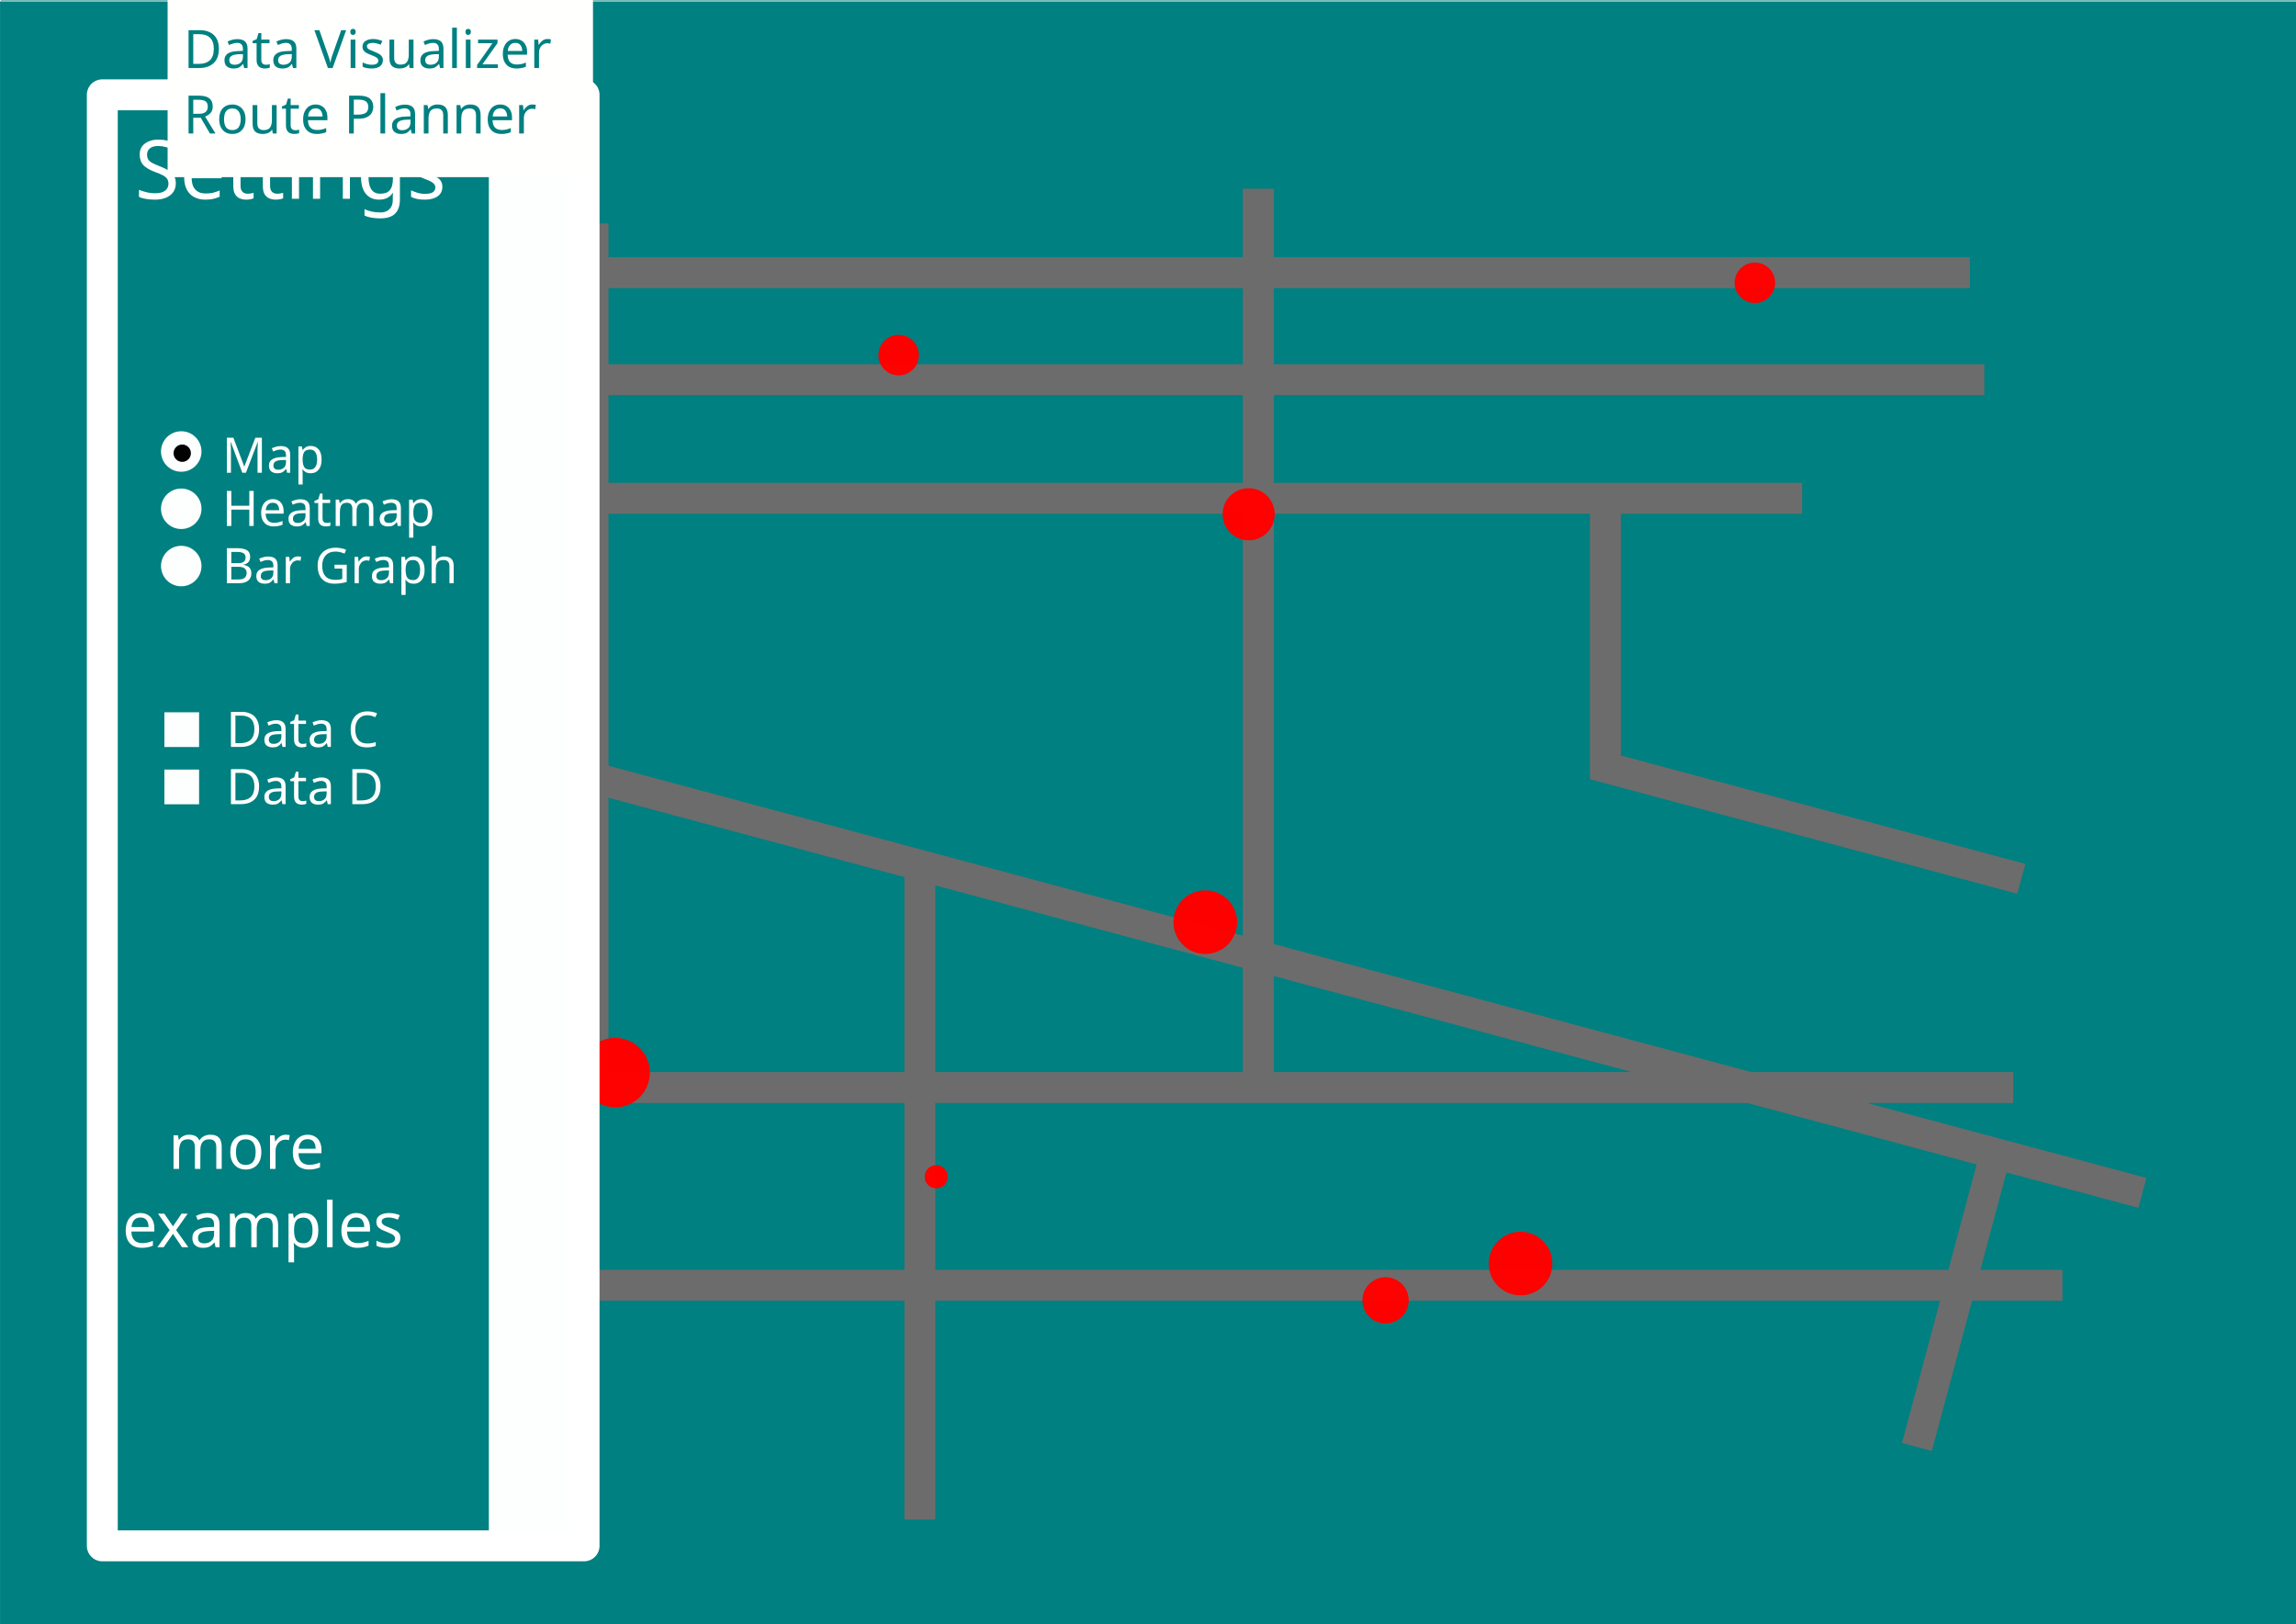
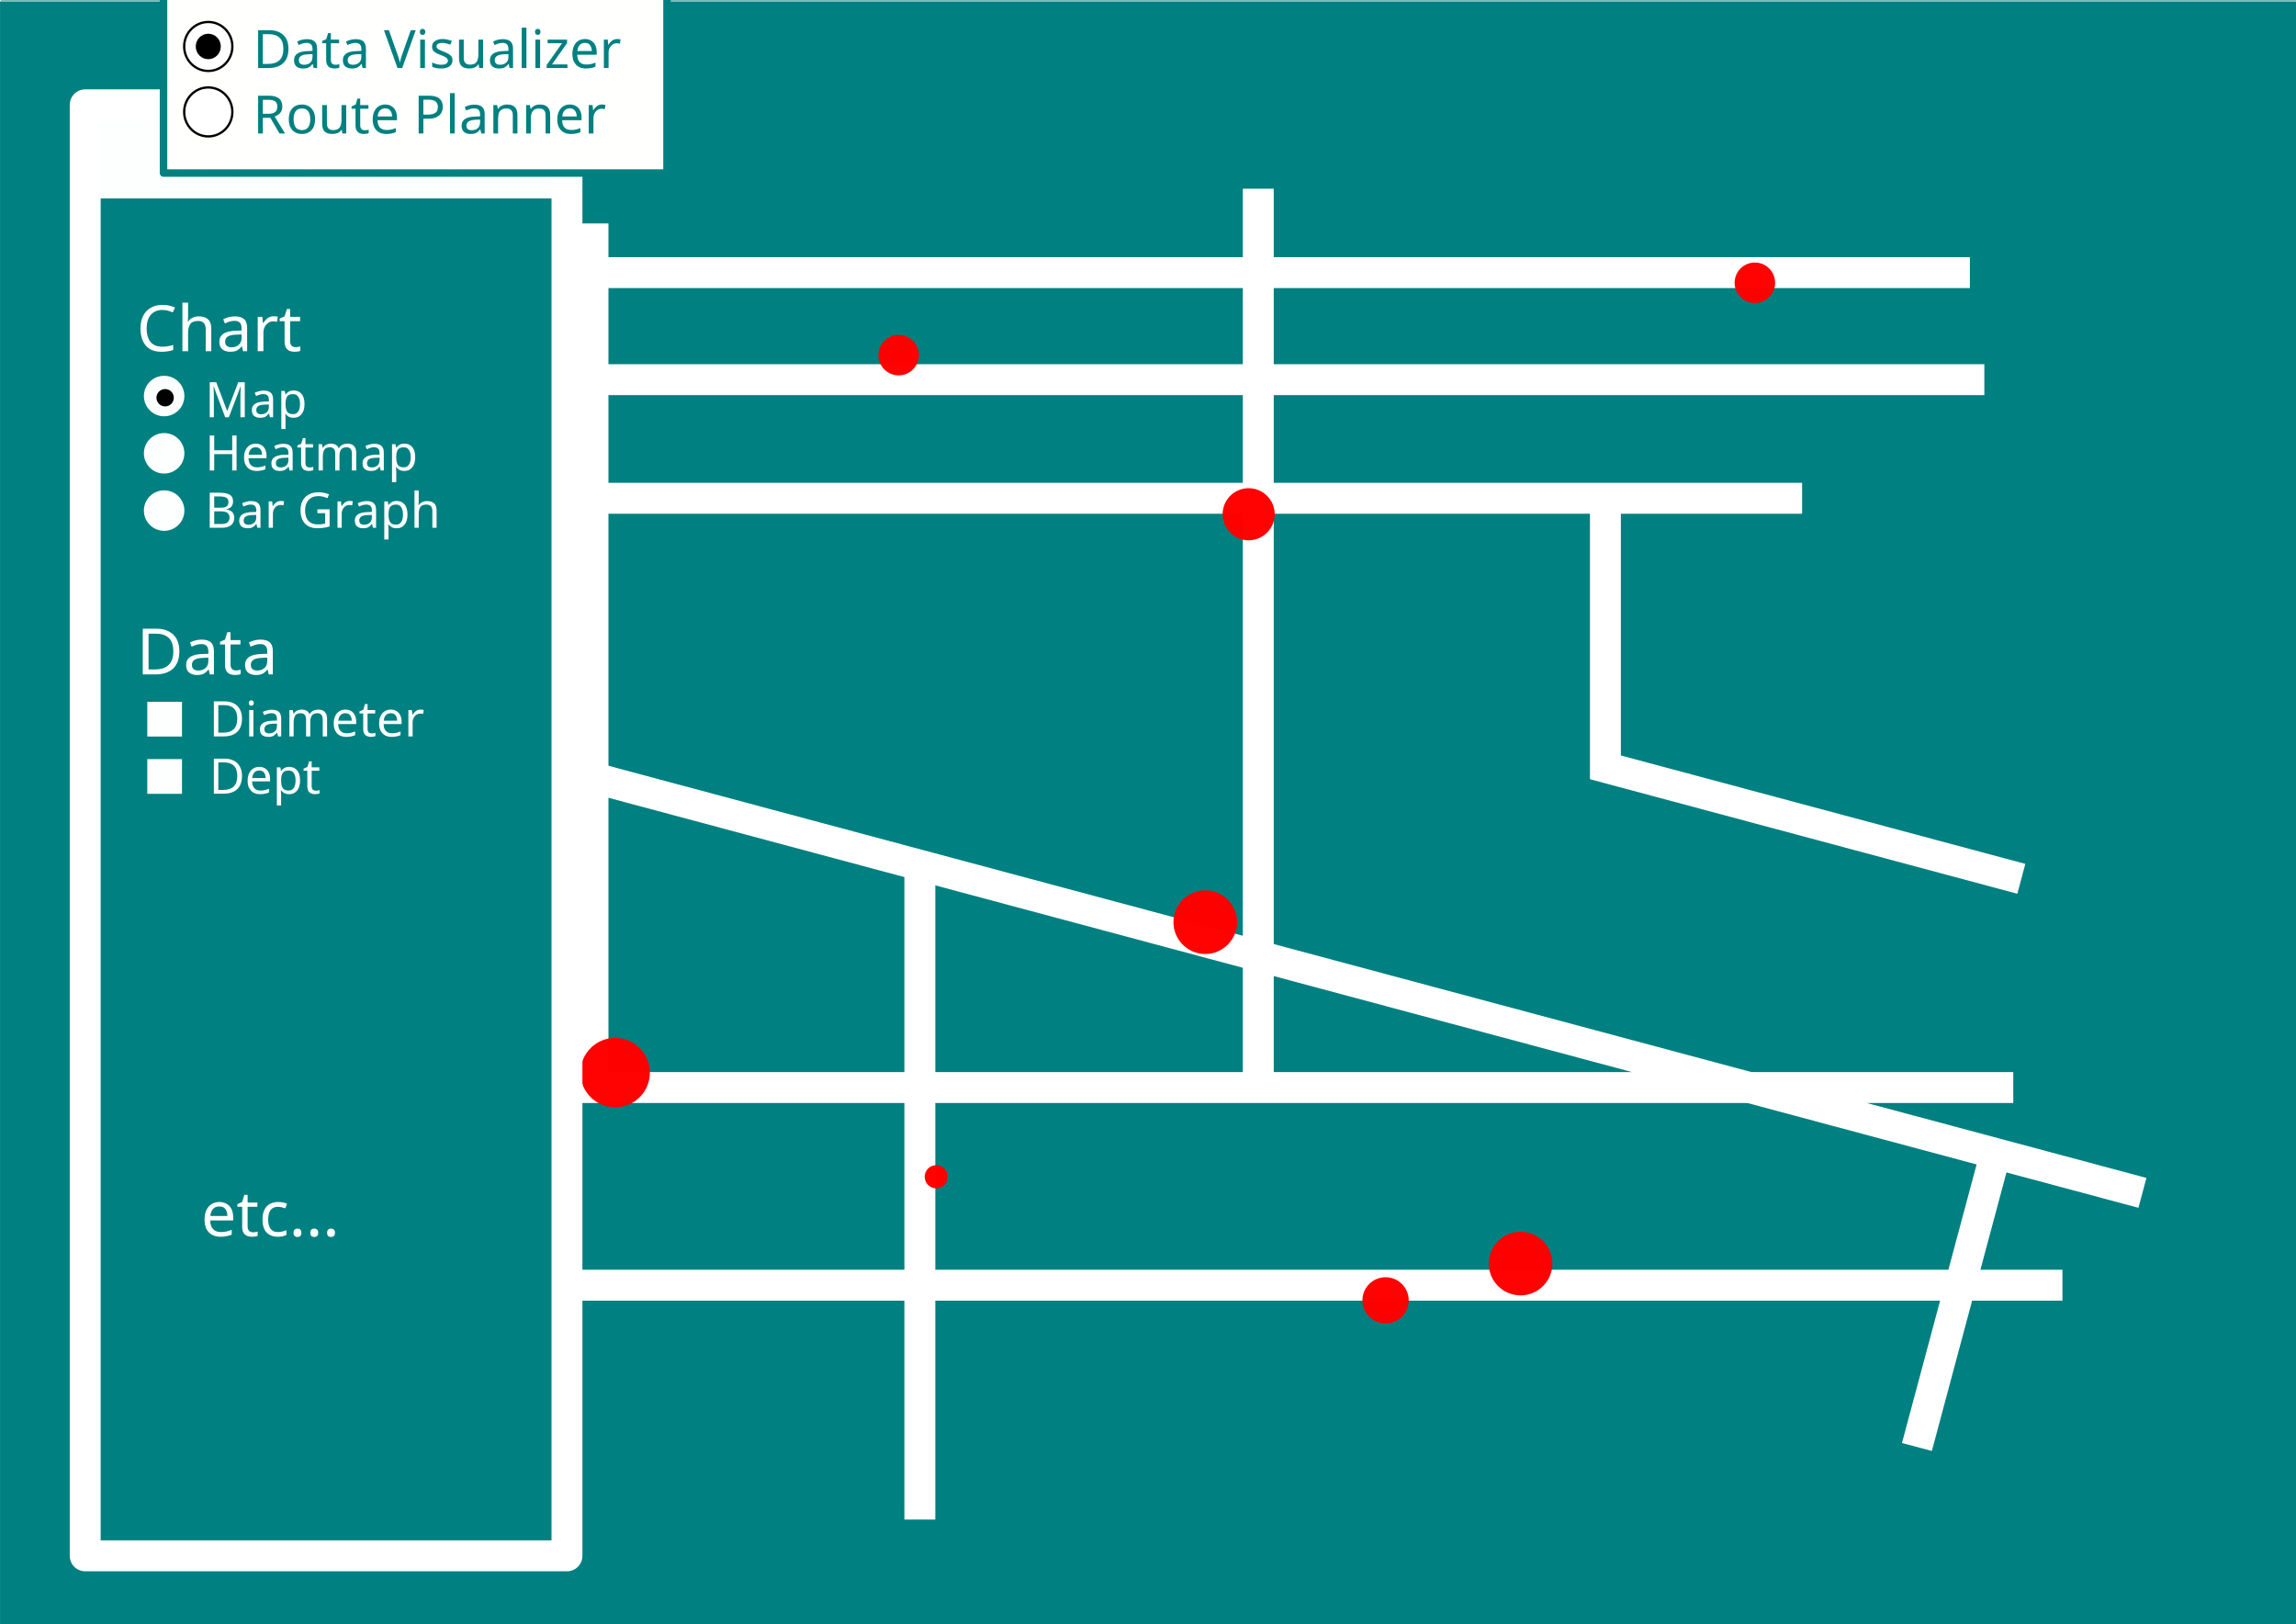
<svg xmlns="http://www.w3.org/2000/svg" width="297mm" height="210mm" viewBox="0 0 297 210" version="1.1" id="svg8">
  <defs id="defs2">
    <marker orient="auto" refY="0.0" refX="0.0" id="Arrow1Lstart" style="overflow:visible">
      <path id="path961" d="M 0.0,0.0 L 5.0,-5.0 L -12.5,0.0 L 5.0,5.0 L 0.0,0.0 z " style="fill-rule:evenodd;stroke:#000000;stroke-width:1.0pt" transform="scale(0.8) translate(12.5,0)" />
    </marker>
  </defs>
  <g id="layer1" transform="translate(0,-87)" style="display:inline">
    <rect style="fill:#008080;fill-opacity:1;stroke:none;stroke-width:0.499;stroke-miterlimit:4;stroke-dasharray:none;stroke-dashoffset:0;stroke-opacity:1" id="rect817" width="299.49" height="212.996" x="0.024" y="87.034" />
    <text xml:space="preserve" style="font-style:normal;font-weight:normal;font-size:22.051px;line-height:1.25;font-family:sans-serif;letter-spacing:0px;word-spacing:0px;fill:none;fill-opacity:1;stroke:#6c6c6c;stroke-width:4;stroke-miterlimit:4;stroke-dasharray:none;stroke-opacity:1" x="52.841" y="205.747" id="text821">
      <tspan id="tspan819" x="52.841" y="205.747" style="fill:none;stroke-width:4;stroke-miterlimit:4;stroke-dasharray:none;stroke:#6c6c6c;stroke-opacity:1;fill-opacity:1">Data</tspan>
    </text>
    <text id="text825" y="205.656" x="206.039" style="font-style:normal;font-weight:normal;font-size:22.051px;line-height:1.25;font-family:sans-serif;letter-spacing:0px;word-spacing:0px;fill:none;fill-opacity:1;stroke:#6c6c6c;stroke-width:4;stroke-miterlimit:4;stroke-dasharray:none;stroke-opacity:1" xml:space="preserve">
      <tspan style="fill:none;stroke-width:4;stroke-miterlimit:4;stroke-dasharray:none;stroke:#6c6c6c;stroke-opacity:1;fill-opacity:1" y="205.656" x="206.039" id="tspan823">Nav</tspan>
    </text>
  </g>
  <g id="layer2">
    <rect style="fill:#008080;fill-opacity:1;stroke:none;stroke-width:0.5;stroke-miterlimit:4;stroke-dasharray:none;stroke-dashoffset:0;stroke-opacity:1" id="rect868" width="299.49" height="212.996" x="0.024" y="0.034" />
-     <path style="fill:none;stroke:#6c6c6c;stroke-width:4;stroke-linecap:butt;stroke-linejoin:miter;stroke-opacity:1;stroke-miterlimit:4;stroke-dasharray:none;fill-opacity:1" d="m 33.676,35.259 h 221.139" id="path872" />
-     <path style="fill:none;stroke:#6c6c6c;stroke-width:4;stroke-linecap:butt;stroke-linejoin:miter;stroke-opacity:1;stroke-miterlimit:4;stroke-dasharray:none;fill-opacity:1" d="M 34.424,49.104 H 256.686" id="path874" />
-     <path style="fill:none;stroke:#6c6c6c;stroke-width:4;stroke-linecap:butt;stroke-linejoin:miter;stroke-opacity:1;stroke-miterlimit:4;stroke-dasharray:none;fill-opacity:1" d="M 34.424,64.445 H 233.112" id="path876" />
-     <path style="fill:none;stroke:#6c6c6c;stroke-width:4;stroke-linecap:butt;stroke-linejoin:miter;stroke-opacity:1;stroke-miterlimit:4;stroke-dasharray:none;fill-opacity:1" d="M 76.706,28.898 V 141.9" id="path878" />
-     <path style="fill:none;stroke:#6c6c6c;stroke-width:4;stroke-linecap:butt;stroke-linejoin:miter;stroke-opacity:1;stroke-miterlimit:4;stroke-dasharray:none;fill-opacity:1" d="M 162.767,24.408 V 140.029" id="path880" />
-     <path style="fill:none;stroke:#6c6c6c;stroke-width:4;stroke-linecap:butt;stroke-linejoin:miter;stroke-opacity:1;stroke-miterlimit:4;stroke-dasharray:none;fill-opacity:1" d="m 70.345,98.869 155.958,41.789 -184.396,0" id="path882" />
-     <path style="fill:none;stroke:#6c6c6c;stroke-width:4;stroke-linecap:butt;stroke-linejoin:miter;stroke-opacity:1;stroke-miterlimit:4;stroke-dasharray:none;fill-opacity:1" d="m 118.988,111.966 v 84.564" id="path884" />
-     <path style="fill:none;stroke:#6c6c6c;stroke-width:4;stroke-linecap:butt;stroke-linejoin:miter;stroke-opacity:1;stroke-miterlimit:4;stroke-dasharray:none;fill-opacity:1" d="m 260.427,140.658 h -34.124 l 50.833,13.621" id="path886" />
-     <path style="fill:none;stroke:#6c6c6c;stroke-width:4;stroke-linecap:butt;stroke-linejoin:miter;stroke-opacity:1;stroke-miterlimit:4;stroke-dasharray:none;fill-opacity:1" d="m 258.182,149.009 -10.218,38.135" id="path888" />
-     <path style="fill:none;stroke:#6c6c6c;stroke-width:4;stroke-linecap:butt;stroke-linejoin:miter;stroke-opacity:1;stroke-miterlimit:4;stroke-dasharray:none;fill-opacity:1" d="M 266.788,166.221 H 48.643" id="path890" />
-     <path style="fill:none;stroke:#6c6c6c;stroke-width:4;stroke-linecap:butt;stroke-linejoin:miter;stroke-opacity:1;stroke-miterlimit:4;stroke-dasharray:none;fill-opacity:1" d="M 207.668,64.445 V 99.244 L 261.47,113.66" id="path892" />
+     <path style="fill:none;stroke:#ffffff;stroke-width:4;stroke-linecap:butt;stroke-linejoin:miter;stroke-opacity:1;stroke-miterlimit:4;stroke-dasharray:none;fill-opacity:1" d="m 33.676,35.259 h 221.139" id="path872" />
+     <path style="fill:none;stroke:#ffffff;stroke-width:4;stroke-linecap:butt;stroke-linejoin:miter;stroke-opacity:1;stroke-miterlimit:4;stroke-dasharray:none;fill-opacity:1" d="M 34.424,49.104 H 256.686" id="path874" />
+     <path style="fill:none;stroke:#ffffff;stroke-width:4;stroke-linecap:butt;stroke-linejoin:miter;stroke-opacity:1;stroke-miterlimit:4;stroke-dasharray:none;fill-opacity:1" d="M 34.424,64.445 H 233.112" id="path876" />
+     <path style="fill:none;stroke:#ffffff;stroke-width:4;stroke-linecap:butt;stroke-linejoin:miter;stroke-opacity:1;stroke-miterlimit:4;stroke-dasharray:none;fill-opacity:1" d="M 76.706,28.898 V 141.9" id="path878" />
+     <path style="fill:none;stroke:#ffffff;stroke-width:4;stroke-linecap:butt;stroke-linejoin:miter;stroke-opacity:1;stroke-miterlimit:4;stroke-dasharray:none;fill-opacity:1" d="M 162.767,24.408 V 140.029" id="path880" />
+     <path style="fill:none;stroke:#ffffff;stroke-width:4;stroke-linecap:butt;stroke-linejoin:miter;stroke-opacity:1;stroke-miterlimit:4;stroke-dasharray:none;fill-opacity:1" d="m 70.345,98.869 155.958,41.789 -184.396,0" id="path882" />
+     <path style="fill:none;stroke:#ffffff;stroke-width:4;stroke-linecap:butt;stroke-linejoin:miter;stroke-opacity:1;stroke-miterlimit:4;stroke-dasharray:none;fill-opacity:1" d="m 118.988,111.966 v 84.564" id="path884" />
+     <path style="fill:none;stroke:#ffffff;stroke-width:4;stroke-linecap:butt;stroke-linejoin:miter;stroke-opacity:1;stroke-miterlimit:4;stroke-dasharray:none;fill-opacity:1" d="m 260.427,140.658 h -34.124 l 50.833,13.621" id="path886" />
+     <path style="fill:none;stroke:#ffffff;stroke-width:4;stroke-linecap:butt;stroke-linejoin:miter;stroke-opacity:1;stroke-miterlimit:4;stroke-dasharray:none;fill-opacity:1" d="m 258.182,149.009 -10.218,38.135" id="path888" />
+     <path style="fill:none;stroke:#ffffff;stroke-width:4;stroke-linecap:butt;stroke-linejoin:miter;stroke-opacity:1;stroke-miterlimit:4;stroke-dasharray:none;fill-opacity:1" d="M 266.788,166.221 H 48.643" id="path890" />
+     <path style="fill:none;stroke:#ffffff;stroke-width:4;stroke-linecap:butt;stroke-linejoin:miter;stroke-opacity:1;stroke-miterlimit:4;stroke-dasharray:none;fill-opacity:1" d="M 207.668,64.445 V 99.244 L 261.47,113.66" id="path892" />
    <circle style="fill:#ff0000;fill-opacity:0.99;stroke:none;stroke-width:4;stroke-linejoin:round;stroke-miterlimit:4;stroke-dasharray:none;stroke-dashoffset:0;stroke-opacity:1" id="path894" cx="179.231" cy="168.183" r="2.993" />
    <circle r="4.116" cy="163.42" cx="196.693" id="circle898" style="fill:#ff0000;fill-opacity:0.99;stroke:none;stroke-width:5.5;stroke-linejoin:round;stroke-miterlimit:4;stroke-dasharray:none;stroke-dashoffset:0;stroke-opacity:1" />
    <circle style="fill:#ff0000;fill-opacity:0.99;stroke:none;stroke-width:5.5;stroke-linejoin:round;stroke-miterlimit:4;stroke-dasharray:none;stroke-dashoffset:0;stroke-opacity:1" id="circle900" cx="155.908" cy="119.268" r="4.116" />
    <circle r="1.497" cy="152.195" cx="121.109" id="circle902" style="fill:#ff0000;fill-opacity:0.99;stroke:none;stroke-width:2;stroke-linejoin:round;stroke-miterlimit:4;stroke-dasharray:none;stroke-dashoffset:0;stroke-opacity:1" />
    <circle r="3.368" cy="66.509" cx="161.521" id="circle904" style="fill:#ff0000;fill-opacity:0.99;stroke:none;stroke-width:4.5;stroke-linejoin:round;stroke-miterlimit:4;stroke-dasharray:none;stroke-dashoffset:0;stroke-opacity:1" />
    <circle r="4.116" cy="61.644" cx="66.699" id="circle906" style="fill:#ff0000;fill-opacity:0.99;stroke:none;stroke-width:5.5;stroke-linejoin:round;stroke-miterlimit:4;stroke-dasharray:none;stroke-dashoffset:0;stroke-opacity:1" />
    <circle style="fill:#ff0000;fill-opacity:0.99;stroke:none;stroke-width:3.5;stroke-linejoin:round;stroke-miterlimit:4;stroke-dasharray:none;stroke-dashoffset:0;stroke-opacity:1" id="circle908" cx="116.245" cy="45.929" r="2.619" />
    <circle r="2.619" cy="36.574" cx="227.002" id="circle910" style="fill:#ff0000;fill-opacity:0.99;stroke:none;stroke-width:3.5;stroke-linejoin:round;stroke-miterlimit:4;stroke-dasharray:none;stroke-dashoffset:0;stroke-opacity:1" />
    <circle style="fill:#ff0000;fill-opacity:0.99;stroke:none;stroke-width:6;stroke-linejoin:round;stroke-miterlimit:4;stroke-dasharray:none;stroke-dashoffset:0;stroke-opacity:1" id="circle912" cx="79.576" cy="138.725" r="4.49" />
-     <rect style="fill:#008080;fill-opacity:1;stroke:#ffffff;stroke-width:4;stroke-linejoin:round;stroke-miterlimit:4;stroke-dasharray:none;stroke-dashoffset:0;stroke-opacity:1" id="rect870" width="62.318" height="187.667" x="13.234" y="12.263" />
-     <rect style="fill:#ffffff;fill-opacity:0.99;stroke:none;stroke-width:4;stroke-linejoin:round;stroke-miterlimit:4;stroke-dasharray:none;stroke-dashoffset:0;stroke-opacity:1" id="rect933" width="12.316" height="187.869" x="63.236" y="12.06" />
-     <text xml:space="preserve" style="font-style:normal;font-weight:normal;font-size:10.583px;line-height:1.25;font-family:sans-serif;letter-spacing:0px;word-spacing:0px;fill:#ffffff;fill-opacity:1;stroke:none;stroke-width:0.265;" x="17.431" y="25.712" id="text937">
-       <tspan id="tspan935" x="17.431" y="25.712" style="stroke-width:0.265;fill:#ffffff;">Settings</tspan>
+     <rect y="-11.194" x="0.049" height="11.315" width="299.49" id="rect2907" style="fill:#008080;fill-opacity:1;stroke:#fffffa;stroke-width:0.115;stroke-miterlimit:4;stroke-dasharray:none;stroke-dashoffset:0;stroke-opacity:0.992" />
+     <text xml:space="preserve" style="font-style:normal;font-weight:normal;font-size:10.583px;line-height:1.25;font-family:sans-serif;letter-spacing:0px;word-spacing:0px;fill:#fffffd;fill-opacity:1;stroke:none;stroke-width:0.265" x="2.166" y="-1.14" id="text2911">
+       <tspan id="tspan2909" x="2.166" y="-1.14" style="fill:#fffffd;fill-opacity:1;stroke-width:0.265">File</tspan>
    </text>
-     <text xml:space="preserve" style="font-style:normal;font-weight:normal;font-size:6.35px;line-height:1.25;font-family:sans-serif;letter-spacing:0px;word-spacing:0px;fill:#ffffff;fill-opacity:1;stroke:none;stroke-width:0.265" x="28.736" y="61.142" id="text941">
-       <tspan id="tspan939" x="28.736" y="61.142" style="font-size:6.35px;fill:#ffffff;stroke-width:0.265">Map</tspan>
-     </text>
-     <text id="text945" y="68.021" x="28.736" style="font-style:normal;font-weight:normal;font-size:6.35px;line-height:1.25;font-family:sans-serif;letter-spacing:0px;word-spacing:0px;fill:#ffffff;fill-opacity:1;stroke:none;stroke-width:0.265" xml:space="preserve">
-       <tspan style="font-size:6.35px;fill:#ffffff;stroke-width:0.265" y="68.021" x="28.736" id="tspan955">Heatmap</tspan>
-     </text>
-     <text xml:space="preserve" style="font-style:normal;font-weight:normal;font-size:6.35px;line-height:1.25;font-family:sans-serif;letter-spacing:0px;word-spacing:0px;fill:#ffffff;fill-opacity:1;stroke:none;stroke-width:0.265" x="29.266" y="96.596" id="text949">
-       <tspan id="tspan947" x="29.266" y="96.596" style="font-size:6.35px;fill:#ffffff;stroke-width:0.265">Data C</tspan>
-     </text>
-     <text id="text953" y="104.004" x="29.266" style="font-style:normal;font-weight:normal;font-size:6.35px;line-height:1.25;font-family:sans-serif;letter-spacing:0px;word-spacing:0px;fill:#ffffff;fill-opacity:1;stroke:none;stroke-width:0.265" xml:space="preserve">
-       <tspan style="font-size:6.35px;fill:#ffffff;stroke-width:0.265" y="104.004" x="29.266" id="tspan951">Data D</tspan>
-     </text>
-     <rect style="fill:#ffffff;fill-opacity:0.99;stroke:none;stroke-width:4;stroke-linejoin:round;stroke-miterlimit:4;stroke-dasharray:none;stroke-dashoffset:0;stroke-opacity:1" id="rect959" width="4.49" height="4.49" x="21.264" y="92.123" />
-     <rect y="99.531" x="21.264" height="4.49" width="4.49" id="rect1231" style="fill:#ffffff;fill-opacity:0.99;stroke:none;stroke-width:4;stroke-linejoin:round;stroke-miterlimit:4;stroke-dasharray:none;stroke-dashoffset:0;stroke-opacity:1" />
-     <circle style="fill:#ffffff;fill-opacity:0.99;stroke:none;stroke-width:3.111;stroke-linejoin:round;stroke-miterlimit:4;stroke-dasharray:none;stroke-dashoffset:0;stroke-opacity:1" id="path1233" cx="23.445" cy="58.394" r="2.619" />
-     <circle r="2.619" cy="65.802" cx="23.445" id="circle1235" style="fill:#ffffff;fill-opacity:0.99;stroke:none;stroke-width:3.111;stroke-linejoin:round;stroke-miterlimit:4;stroke-dasharray:none;stroke-dashoffset:0;stroke-opacity:1" />
-     <circle style="fill:#000000;fill-opacity:0.99;stroke:none;stroke-width:2.4;stroke-linejoin:round;stroke-miterlimit:4;stroke-dasharray:none;stroke-dashoffset:0;stroke-opacity:1" id="path1237" cx="23.573" cy="58.613" r="1.123" />
-     <text xml:space="preserve" style="font-style:normal;font-weight:normal;font-size:8.105px;line-height:1.25;font-family:sans-serif;text-align:center;letter-spacing:0px;word-spacing:0px;text-anchor:middle;fill:#ffffff;fill-opacity:1;stroke:none;stroke-width:0.203;" x="39.254" y="151.179" id="text1241">
-       <tspan id="tspan1239" x="39.254" y="151.179" style="text-align:center;text-anchor:middle;stroke-width:0.203;fill:#ffffff;">more</tspan>
-       <tspan x="39.254" y="161.31" style="text-align:center;text-anchor:middle;stroke-width:0.203;fill:#ffffff;" id="tspan1243">examples</tspan>
-     </text>
-     <g id="g3554" transform="translate(198.4376,6.35)">
-       <rect style="fill:#008080;fill-opacity:1;stroke:#fffffa;stroke-width:0.115;stroke-miterlimit:4;stroke-dasharray:none;stroke-dashoffset:0;stroke-opacity:0.992" id="rect2907" width="299.49" height="11.315" x="-198.388" y="-17.544" />
-       <text id="text2911" y="-7.49" x="-196.272" style="font-style:normal;font-weight:normal;font-size:10.583px;line-height:1.25;font-family:sans-serif;letter-spacing:0px;word-spacing:0px;fill:#fffffd;fill-opacity:1;stroke:none;stroke-width:0.265" xml:space="preserve">
-         <tspan style="fill:#fffffd;fill-opacity:1;stroke-width:0.265" y="-7.49" x="-196.272" id="tspan2909">File</tspan>
+     <g transform="translate(-2.212174,1.293096)" id="g4239">
+       <g id="g4210">
+         <rect style="fill:#008080;fill-opacity:1;stroke:#ffffff;stroke-width:4;stroke-linejoin:round;stroke-miterlimit:4;stroke-dasharray:none;stroke-dashoffset:0;stroke-opacity:1" id="rect870" width="62.318" height="187.667" x="13.234" y="12.263" />
+         <rect style="fill:#ffffff;fill-opacity:0.99;stroke:none;stroke-width:2.294;stroke-linejoin:round;stroke-miterlimit:4;stroke-dasharray:none;stroke-dashoffset:0;stroke-opacity:1" id="rect933" width="12.316" height="61.772" x="12.06" y="-75.407" transform="rotate(90)" />
+         <text id="text4177" y="21.389" x="23.805" style="font-style:normal;font-weight:normal;font-size:11.284px;line-height:1.25;font-family:sans-serif;letter-spacing:0px;word-spacing:0px;fill:#008080;fill-opacity:1;stroke:none;stroke-width:0.282" xml:space="preserve">
+           <tspan style="fill:#008080;stroke-width:0.282" y="21.389" x="23.805" id="tspan4175">M e n u</tspan>
+         </text>
+       </g>
+       <text id="text937" y="44.122" x="19.884" style="font-style:normal;font-weight:normal;font-size:8.264px;line-height:1.25;font-family:sans-serif;letter-spacing:0px;word-spacing:0px;fill:#ffffff;fill-opacity:1;stroke:none;stroke-width:0.207" xml:space="preserve">
+         <tspan style="fill:#ffffff;stroke-width:0.207" y="44.122" x="19.884" id="tspan935">Chart</tspan>
      </text>
-       <rect style="fill:#fffffd;fill-opacity:1;stroke:none;stroke-width:0.816;stroke-linecap:round;stroke-linejoin:round;stroke-miterlimit:4;stroke-dasharray:none;stroke-dashoffset:0;stroke-opacity:0.992" id="rect4196" width="32.97" height="10.526" x="-176.757" y="-17.27" />
-       <text xml:space="preserve" style="font-style:normal;font-weight:normal;font-size:10.583px;line-height:1.25;font-family:sans-serif;letter-spacing:0px;word-spacing:0px;fill:#008080;fill-opacity:1;stroke:none;stroke-width:0.265;" x="-175.105" y="-7.49" id="text2915">
-         <tspan id="tspan2913" x="-175.105" y="-7.49" style="fill:#008080;fill-opacity:1;stroke-width:0.265;">Mode</tspan>
+       <text id="text941" y="52.675" x="28.736" style="font-style:normal;font-weight:normal;font-size:6.35px;line-height:1.25;font-family:sans-serif;letter-spacing:0px;word-spacing:0px;fill:#ffffff;fill-opacity:1;stroke:none;stroke-width:0.265" xml:space="preserve">
+         <tspan style="font-size:6.35px;fill:#ffffff;stroke-width:0.265" y="52.675" x="28.736" id="tspan939">Map</tspan>
      </text>
-       <rect style="fill:#fffffe;fill-opacity:1;stroke:none;stroke-width:0.892;stroke-linecap:round;stroke-linejoin:round;stroke-miterlimit:4;stroke-dasharray:none;stroke-dashoffset:0;stroke-opacity:0.992" id="rect4198" width="55.025" height="23.306" x="-176.757" y="-6.745" />
-       <text xml:space="preserve" style="font-style:normal;font-weight:normal;font-size:6.854px;line-height:1.25;font-family:sans-serif;letter-spacing:0px;word-spacing:0px;fill:#008080;fill-opacity:1;stroke:none;stroke-width:0.171;" x="-174.717" y="2.448" id="text4202">
-         <tspan id="tspan4200" x="-174.717" y="2.448" style="stroke-width:0.171;fill:#008080;fill-opacity:1;">Data Visualizer</tspan>
+       <text xml:space="preserve" style="font-style:normal;font-weight:normal;font-size:6.35px;line-height:1.25;font-family:sans-serif;letter-spacing:0px;word-spacing:0px;fill:#ffffff;fill-opacity:1;stroke:none;stroke-width:0.265" x="28.736" y="59.554" id="text945">
+         <tspan id="tspan955" x="28.736" y="59.554" style="font-size:6.35px;fill:#ffffff;stroke-width:0.265">Heatmap</tspan>
      </text>
-       <text id="text4206" y="10.915" x="-174.717" style="font-style:normal;font-weight:normal;font-size:6.854px;line-height:1.25;font-family:sans-serif;letter-spacing:0px;word-spacing:0px;fill:#008080;fill-opacity:1;stroke:none;stroke-width:0.171;" xml:space="preserve">
-         <tspan style="stroke-width:0.171;fill:#008080;fill-opacity:1;" y="10.915" x="-174.717" id="tspan4204">Route Planner</tspan>
+       <text id="text949" y="93.95" x="29.266" style="font-style:normal;font-weight:normal;font-size:6.35px;line-height:1.25;font-family:sans-serif;letter-spacing:0px;word-spacing:0px;fill:#ffffff;fill-opacity:1;stroke:none;stroke-width:0.265" xml:space="preserve">
+         <tspan style="font-size:6.35px;fill:#ffffff;stroke-width:0.265" y="93.95" x="29.266" id="tspan947">Diameter</tspan>
+       </text>
+       <text xml:space="preserve" style="font-style:normal;font-weight:normal;font-size:6.35px;line-height:1.25;font-family:sans-serif;letter-spacing:0px;word-spacing:0px;fill:#ffffff;fill-opacity:1;stroke:none;stroke-width:0.265" x="29.266" y="101.358" id="text953">
+         <tspan id="tspan951" x="29.266" y="101.358" style="font-size:6.35px;fill:#ffffff;stroke-width:0.265">Dept</tspan>
+       </text>
+       <rect y="89.477" x="21.264" height="4.49" width="4.49" id="rect959" style="fill:#ffffff;fill-opacity:0.99;stroke:none;stroke-width:4;stroke-linejoin:round;stroke-miterlimit:4;stroke-dasharray:none;stroke-dashoffset:0;stroke-opacity:1" />
+       <rect style="fill:#ffffff;fill-opacity:0.99;stroke:none;stroke-width:4;stroke-linejoin:round;stroke-miterlimit:4;stroke-dasharray:none;stroke-dashoffset:0;stroke-opacity:1" id="rect1231" width="4.49" height="4.49" x="21.264" y="96.886" />
+       <circle r="2.619" cy="49.927" cx="23.445" id="path1233" style="fill:#ffffff;fill-opacity:0.99;stroke:none;stroke-width:3.111;stroke-linejoin:round;stroke-miterlimit:4;stroke-dasharray:none;stroke-dashoffset:0;stroke-opacity:1" />
+       <circle style="fill:#ffffff;fill-opacity:0.99;stroke:none;stroke-width:3.111;stroke-linejoin:round;stroke-miterlimit:4;stroke-dasharray:none;stroke-dashoffset:0;stroke-opacity:1" id="circle1235" cx="23.445" cy="57.336" r="2.619" />
+       <circle r="1.123" cy="50.147" cx="23.573" id="path1237" style="fill:#000000;fill-opacity:0.99;stroke:none;stroke-width:2.4;stroke-linejoin:round;stroke-miterlimit:4;stroke-dasharray:none;stroke-dashoffset:0;stroke-opacity:1" />
+       <text id="text1241" y="158.588" x="44.546" style="font-style:normal;font-weight:normal;font-size:8.105px;line-height:1.25;font-family:sans-serif;text-align:center;letter-spacing:0px;word-spacing:0px;text-anchor:middle;fill:#ffffff;fill-opacity:1;stroke:none;stroke-width:0.203" xml:space="preserve">
+         <tspan id="tspan1243" style="text-align:center;text-anchor:middle;fill:#ffffff;stroke-width:0.203" y="158.588" x="44.546">etc...</tspan>
+       </text>
+       <text id="text4173" y="66.962" x="28.736" style="font-style:normal;font-weight:normal;font-size:6.35px;line-height:1.25;font-family:sans-serif;letter-spacing:0px;word-spacing:0px;fill:#ffffff;fill-opacity:1;stroke:none;stroke-width:0.265" xml:space="preserve">
+         <tspan style="font-size:6.35px;fill:#ffffff;stroke-width:0.265" y="66.962" x="28.736" id="tspan4171">Bar Graph</tspan>
+       </text>
+       <circle r="2.619" cy="64.744" cx="23.445" id="circle4175" style="fill:#ffffff;fill-opacity:0.99;stroke:none;stroke-width:3.111;stroke-linejoin:round;stroke-miterlimit:4;stroke-dasharray:none;stroke-dashoffset:0;stroke-opacity:1" />
+       <text xml:space="preserve" style="font-style:normal;font-weight:normal;font-size:8.264px;line-height:1.25;font-family:sans-serif;letter-spacing:0px;word-spacing:0px;fill:#ffffff;fill-opacity:1;stroke:none;stroke-width:0.207" x="19.884" y="85.926" id="text4171">
+         <tspan id="tspan4169" x="19.884" y="85.926" style="fill:#ffffff;stroke-width:0.207">Data</tspan>
      </text>
    </g>
-     <text xml:space="preserve" style="font-style:normal;font-weight:normal;font-size:6.35px;line-height:1.25;font-family:sans-serif;letter-spacing:0px;word-spacing:0px;fill:#ffffff;fill-opacity:1;stroke:none;stroke-width:0.265" x="28.736" y="75.429" id="text4173">
-       <tspan id="tspan4171" x="28.736" y="75.429" style="font-size:6.35px;fill:#ffffff;stroke-width:0.265">Bar Graph</tspan>
+     <rect y="-0.924" x="21.152" height="23.306" width="65.128" id="rect4198" style="fill:#fffffe;fill-opacity:1;stroke:#008080;stroke-width:0.97;stroke-linecap:round;stroke-linejoin:round;stroke-miterlimit:4;stroke-dasharray:none;stroke-dashoffset:0;stroke-opacity:0.992" />
+     <rect y="-10.92" x="21.681" height="10.526" width="32.97" id="rect4196" style="fill:#fffffd;fill-opacity:1;stroke:none;stroke-width:0.816;stroke-linecap:round;stroke-linejoin:round;stroke-miterlimit:4;stroke-dasharray:none;stroke-dashoffset:0;stroke-opacity:0.992" />
+     <text id="text2915" y="-1.14" x="23.333" style="font-style:normal;font-weight:normal;font-size:10.583px;line-height:1.25;font-family:sans-serif;letter-spacing:0px;word-spacing:0px;fill:#008080;fill-opacity:1;stroke:none;stroke-width:0.265" xml:space="preserve">
+       <tspan style="fill:#008080;fill-opacity:1;stroke-width:0.265" y="-1.14" x="23.333" id="tspan2913">Mode</tspan>
    </text>
-     <circle style="fill:#ffffff;fill-opacity:0.99;stroke:none;stroke-width:3.111;stroke-linejoin:round;stroke-miterlimit:4;stroke-dasharray:none;stroke-dashoffset:0;stroke-opacity:1" id="circle4175" cx="23.445" cy="73.211" r="2.619" />
+     <text id="text4202" y="8.798" x="32.717" style="font-style:normal;font-weight:normal;font-size:6.854px;line-height:1.25;font-family:sans-serif;letter-spacing:0px;word-spacing:0px;fill:#008080;fill-opacity:1;stroke:none;stroke-width:0.171;" xml:space="preserve">
+       <tspan style="fill:#008080;fill-opacity:1;stroke-width:0.171;" y="8.798" x="32.717" id="tspan4200">Data Visualizer</tspan>
+     </text>
+     <text xml:space="preserve" style="font-style:normal;font-weight:normal;font-size:6.854px;line-height:1.25;font-family:sans-serif;letter-spacing:0px;word-spacing:0px;fill:#008080;fill-opacity:1;stroke:none;stroke-width:0.171;" x="32.717" y="17.265" id="text4206">
+       <tspan id="tspan4204" x="32.717" y="17.265" style="fill:#008080;fill-opacity:1;stroke-width:0.171;">Route Planner</tspan>
+     </text>
+     <ellipse style="fill:#ffffff;fill-opacity:1;stroke:#000000;stroke-width:0.296;stroke-linecap:round;stroke-linejoin:round;stroke-miterlimit:4;stroke-dasharray:none;stroke-dashoffset:0;stroke-opacity:1" id="path2893" cx="26.941" cy="6.009" rx="3.117" ry="3.167" />
+     <ellipse ry="3.167" rx="3.117" cy="14.476" cx="26.941" id="ellipse2895" style="fill:#ffffff;fill-opacity:1;stroke:#000000;stroke-width:0.296;stroke-linecap:round;stroke-linejoin:round;stroke-miterlimit:4;stroke-dasharray:none;stroke-dashoffset:0;stroke-opacity:1" />
+     <ellipse ry="1.646" rx="1.62" cy="6.009" cx="26.941" id="ellipse2899" style="fill:#000000;fill-opacity:1;stroke:none;stroke-width:0.154;stroke-linecap:round;stroke-linejoin:round;stroke-miterlimit:4;stroke-dasharray:none;stroke-dashoffset:0;stroke-opacity:1" />
  </g>
</svg>
